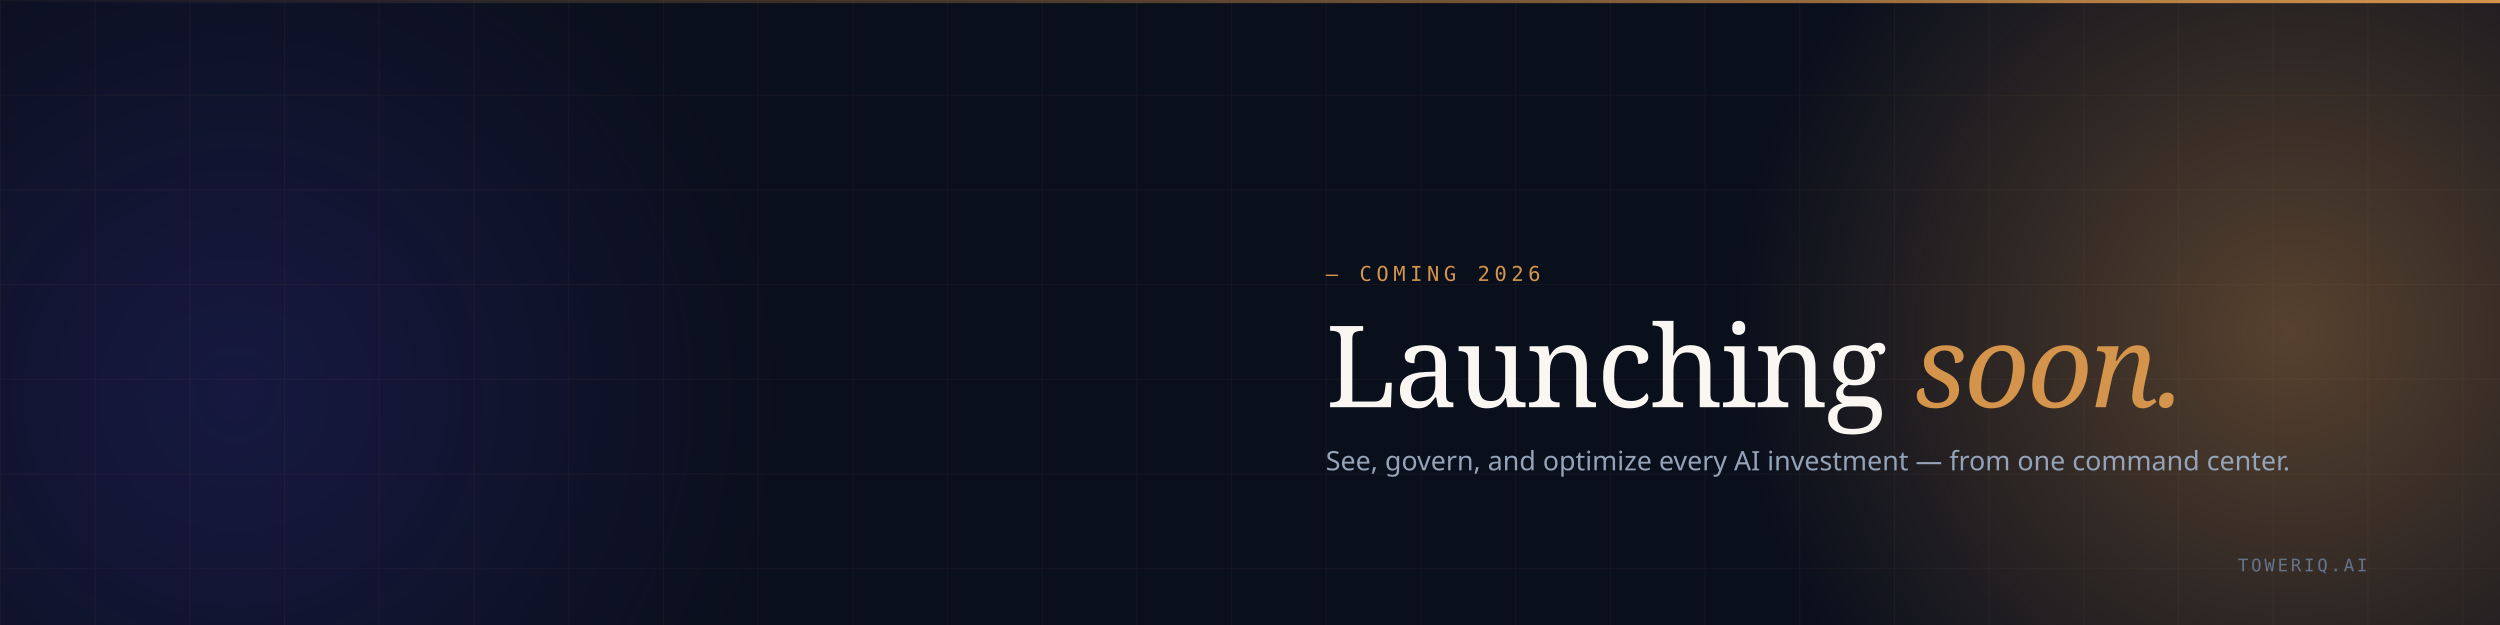
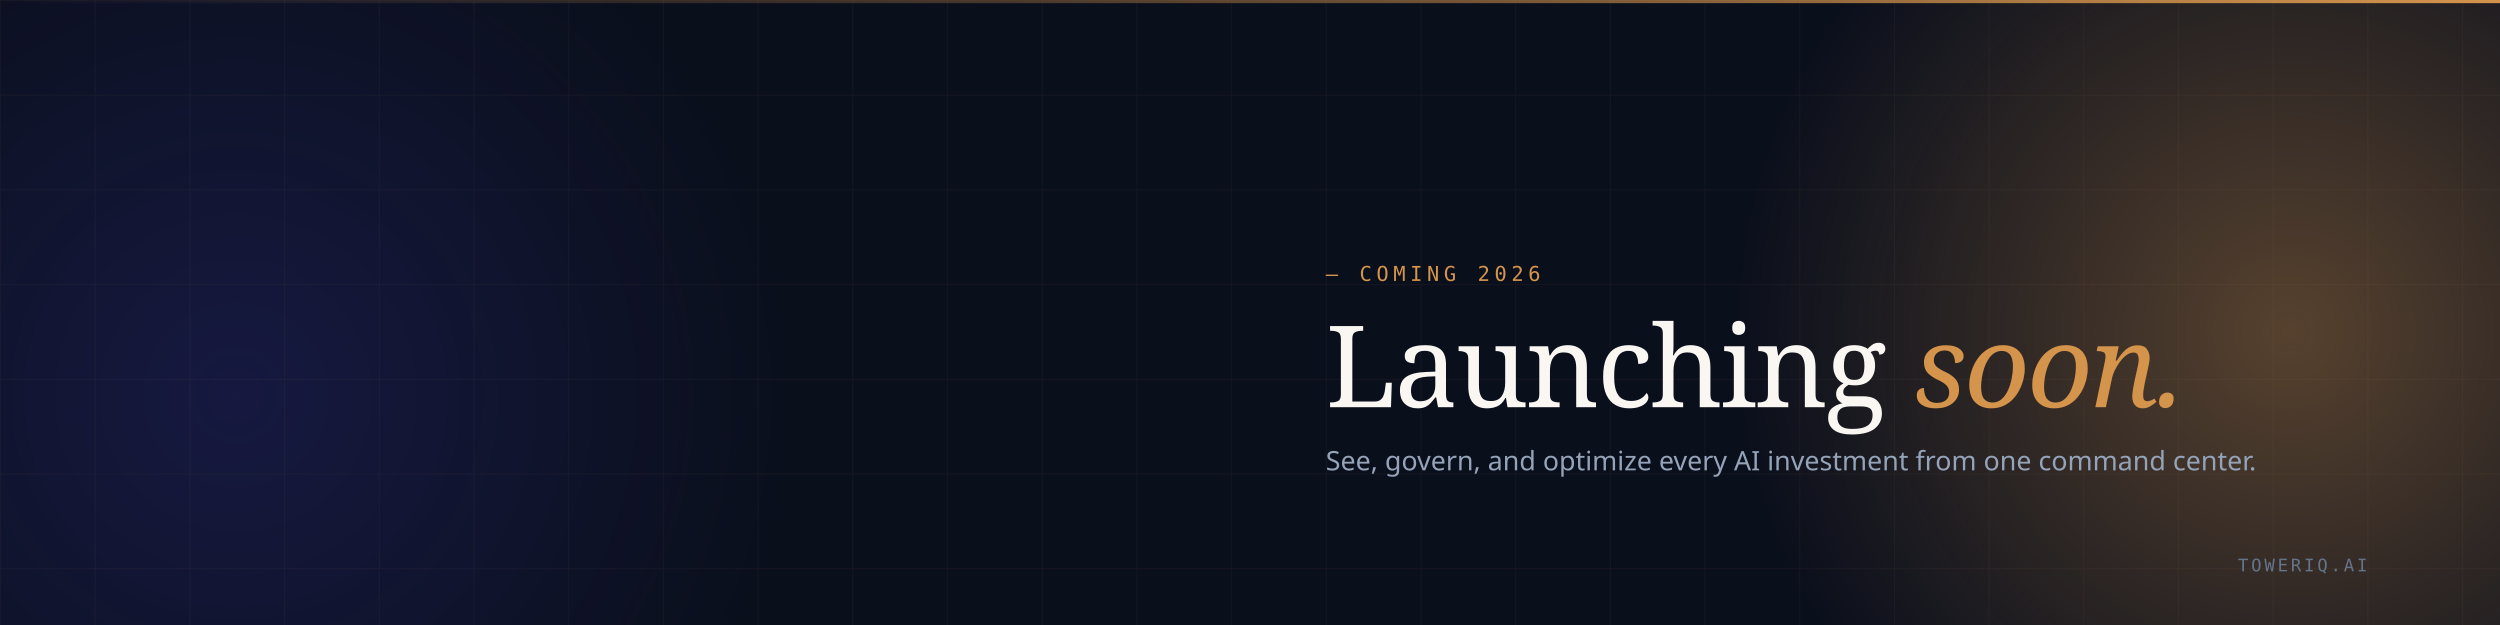
<svg xmlns="http://www.w3.org/2000/svg" viewBox="0 0 1584 396" width="1584" height="396">
  <defs>
    <linearGradient id="copper" x1="0%" y1="0%" x2="100%" y2="100%">
      <stop offset="0%" stop-color="#D4944C" />
      <stop offset="100%" stop-color="#9A6025" />
    </linearGradient>
    <linearGradient id="topAccent" x1="0%" y1="0%" x2="100%" y2="0%">
      <stop offset="0%" stop-color="#D4944C" stop-opacity="0" />
      <stop offset="40%" stop-color="#D4944C" stop-opacity="0.3" />
      <stop offset="100%" stop-color="#D4944C" stop-opacity="1" />
    </linearGradient>
    <pattern id="grid" width="60" height="60" patternUnits="userSpaceOnUse">
      <path d="M 60 0 L 0 0 0 60" fill="none" stroke="#D4944C" stroke-width="1" opacity="0.06" />
    </pattern>
    <radialGradient id="orbCopper" cx="50%" cy="50%" r="50%">
      <stop offset="0%" stop-color="#D4944C" stop-opacity="0.38" />
      <stop offset="100%" stop-color="#D4944C" stop-opacity="0" />
    </radialGradient>
    <radialGradient id="orbIndigo" cx="50%" cy="50%" r="50%">
      <stop offset="0%" stop-color="#4F46E5" stop-opacity="0.18" />
      <stop offset="100%" stop-color="#4F46E5" stop-opacity="0" />
    </radialGradient>
  </defs>
  <rect width="1584" height="396" fill="#0A0F1C" />
  <rect x="-200" y="-100" width="700" height="700" fill="url(#orbIndigo)" />
  <rect x="1100" y="-140" width="700" height="700" fill="url(#orbCopper)" />
  <rect width="1584" height="396" fill="url(#grid)" />
  <rect x="0" y="0" width="1584" height="2" fill="url(#topAccent)" />
  <text x="840" y="178" font-family="JetBrains Mono, monospace" font-size="13" letter-spacing="0.22em" fill="#D4944C" font-weight="500">— COMING 2026</text>
  <text x="840" y="258" font-family="Fraunces, Georgia, serif" font-size="72" font-weight="300" fill="#FAF7F2" letter-spacing="-0.02em">Launching <tspan font-style="italic" fill="#D4944C">soon.</tspan>
  </text>
-   <text x="840" y="298" font-family="DM Sans, sans-serif" font-size="17" fill="#94A3B8">See, govern, and optimize every AI investment — from one command center.</text>
+   <text x="840" y="298" font-family="DM Sans, sans-serif" font-size="17" fill="#94A3B8">See, govern, and optimize every AI investment from one command center.</text>
  <text x="1500" y="362" font-family="JetBrains Mono, monospace" font-size="11" letter-spacing="0.16em" fill="#64748B" text-anchor="end">TOWERIQ.AI</text>
</svg>
